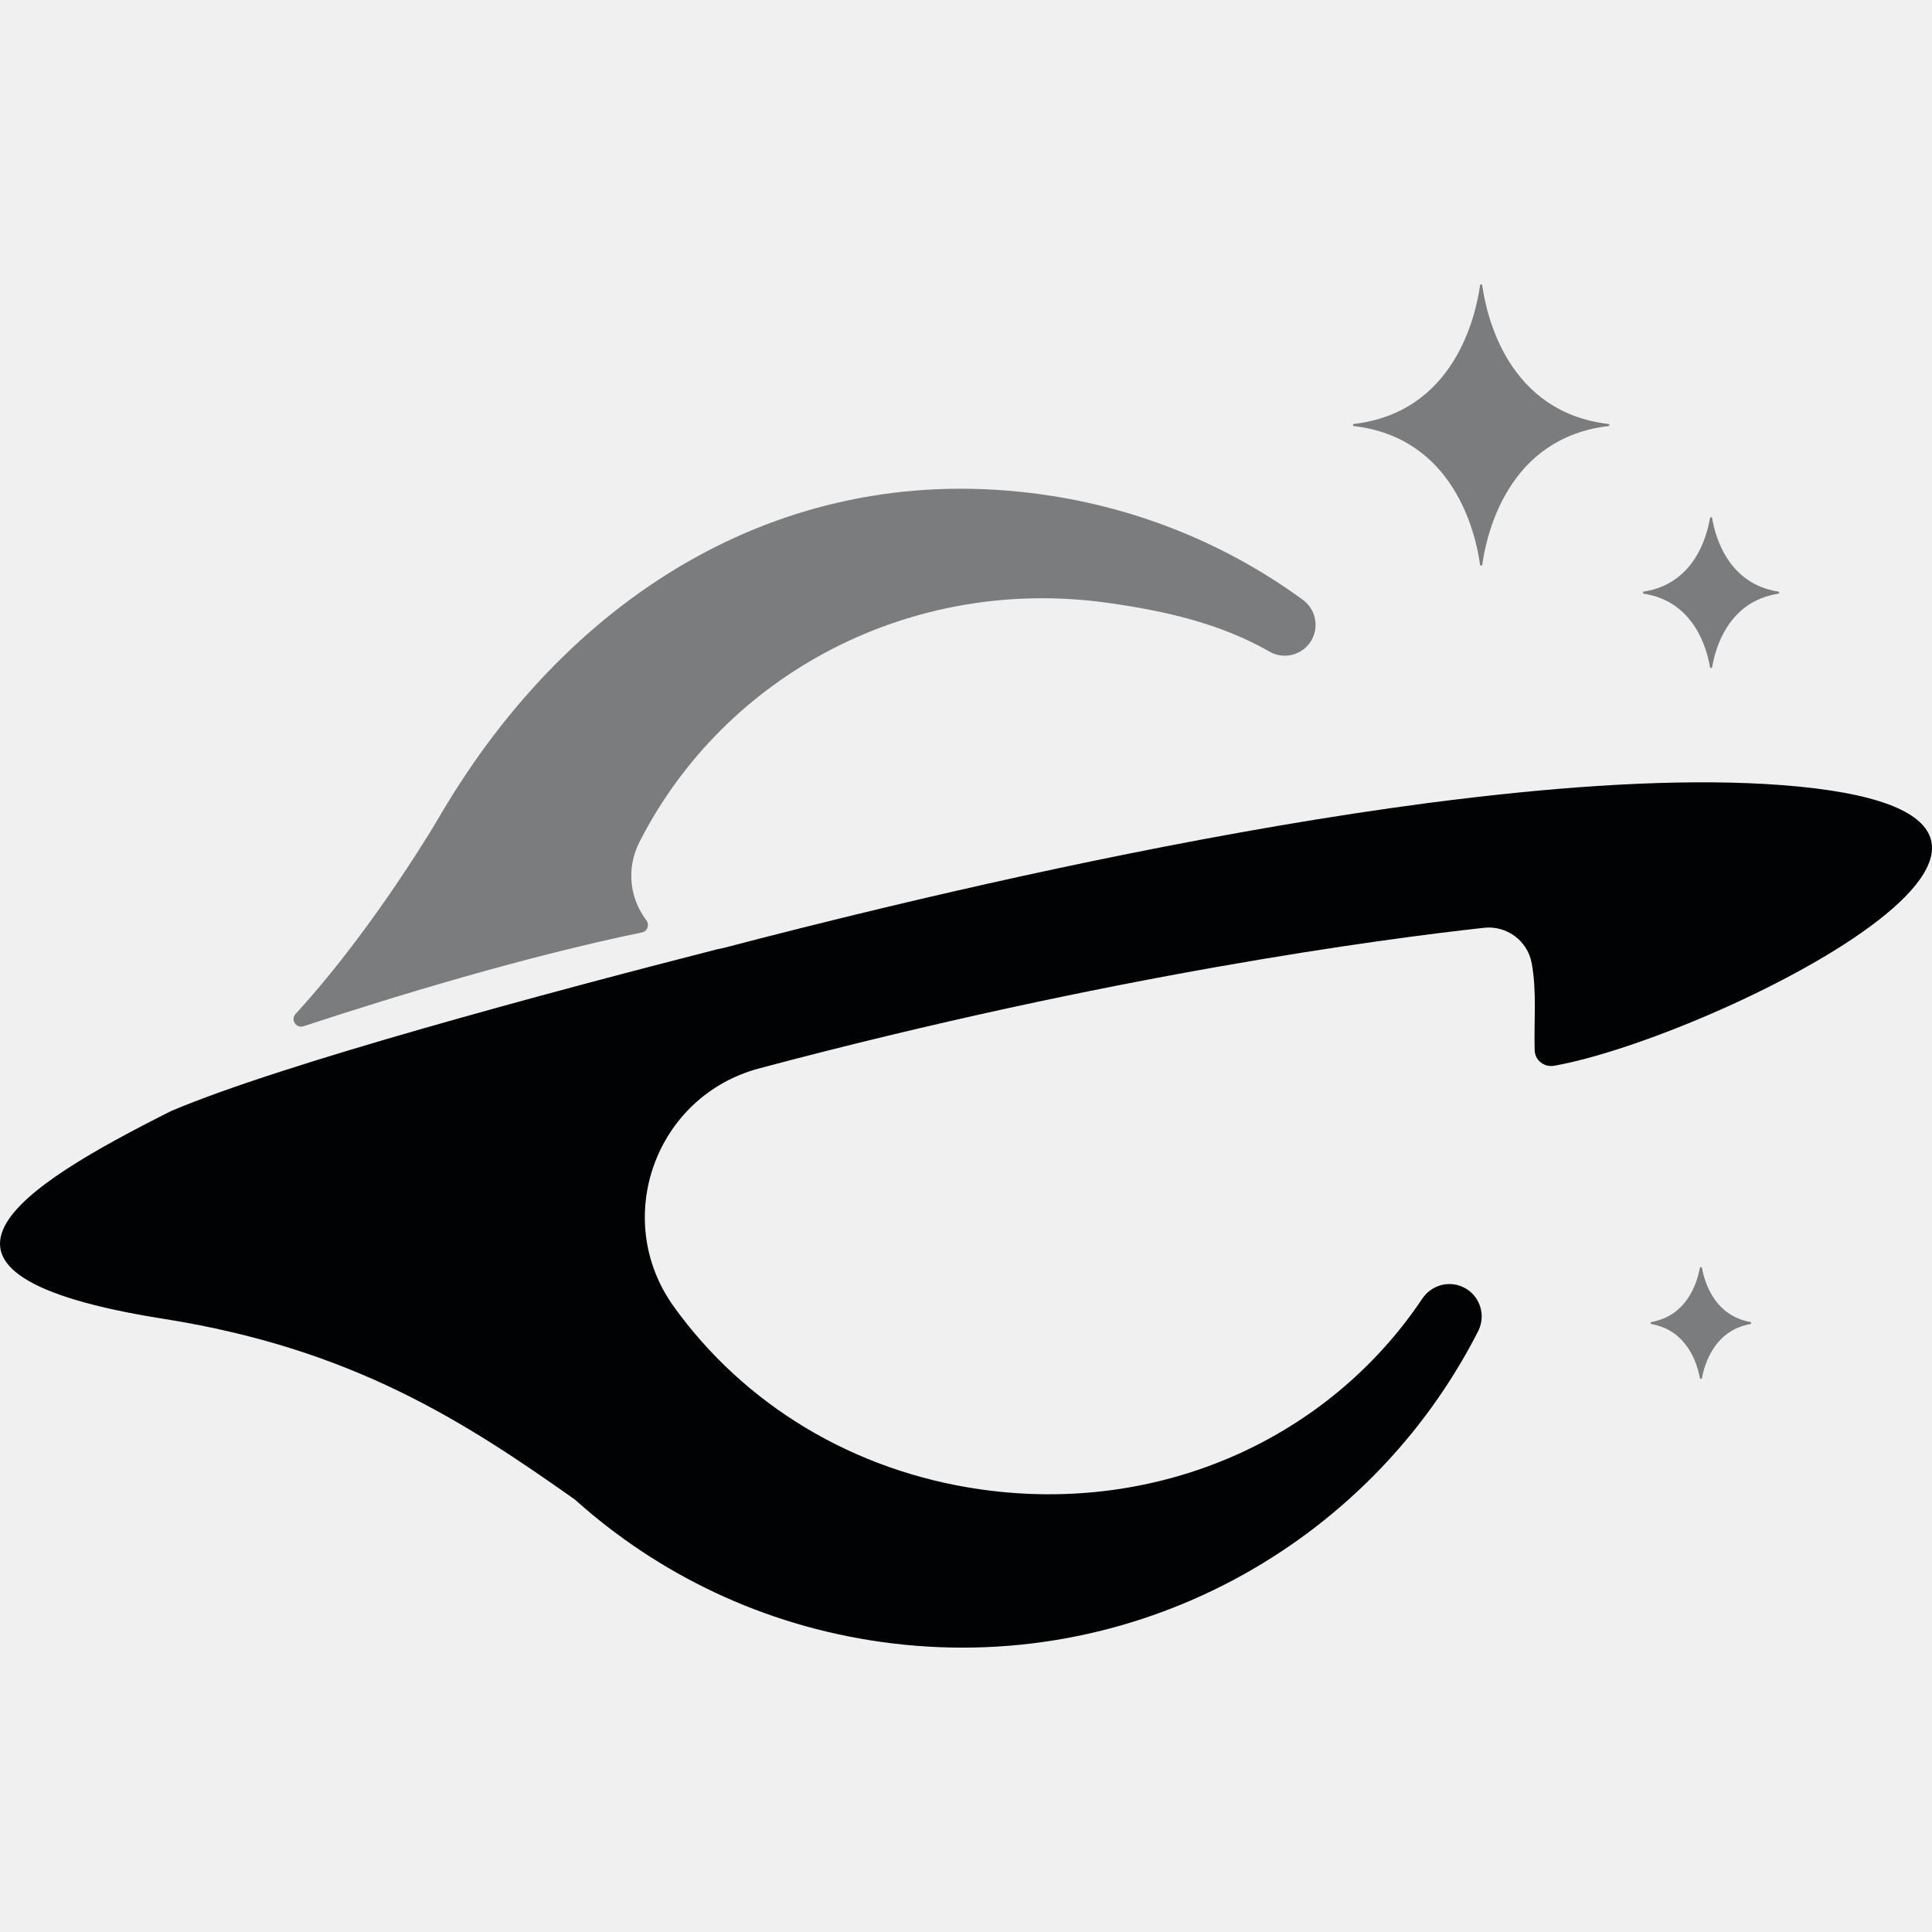
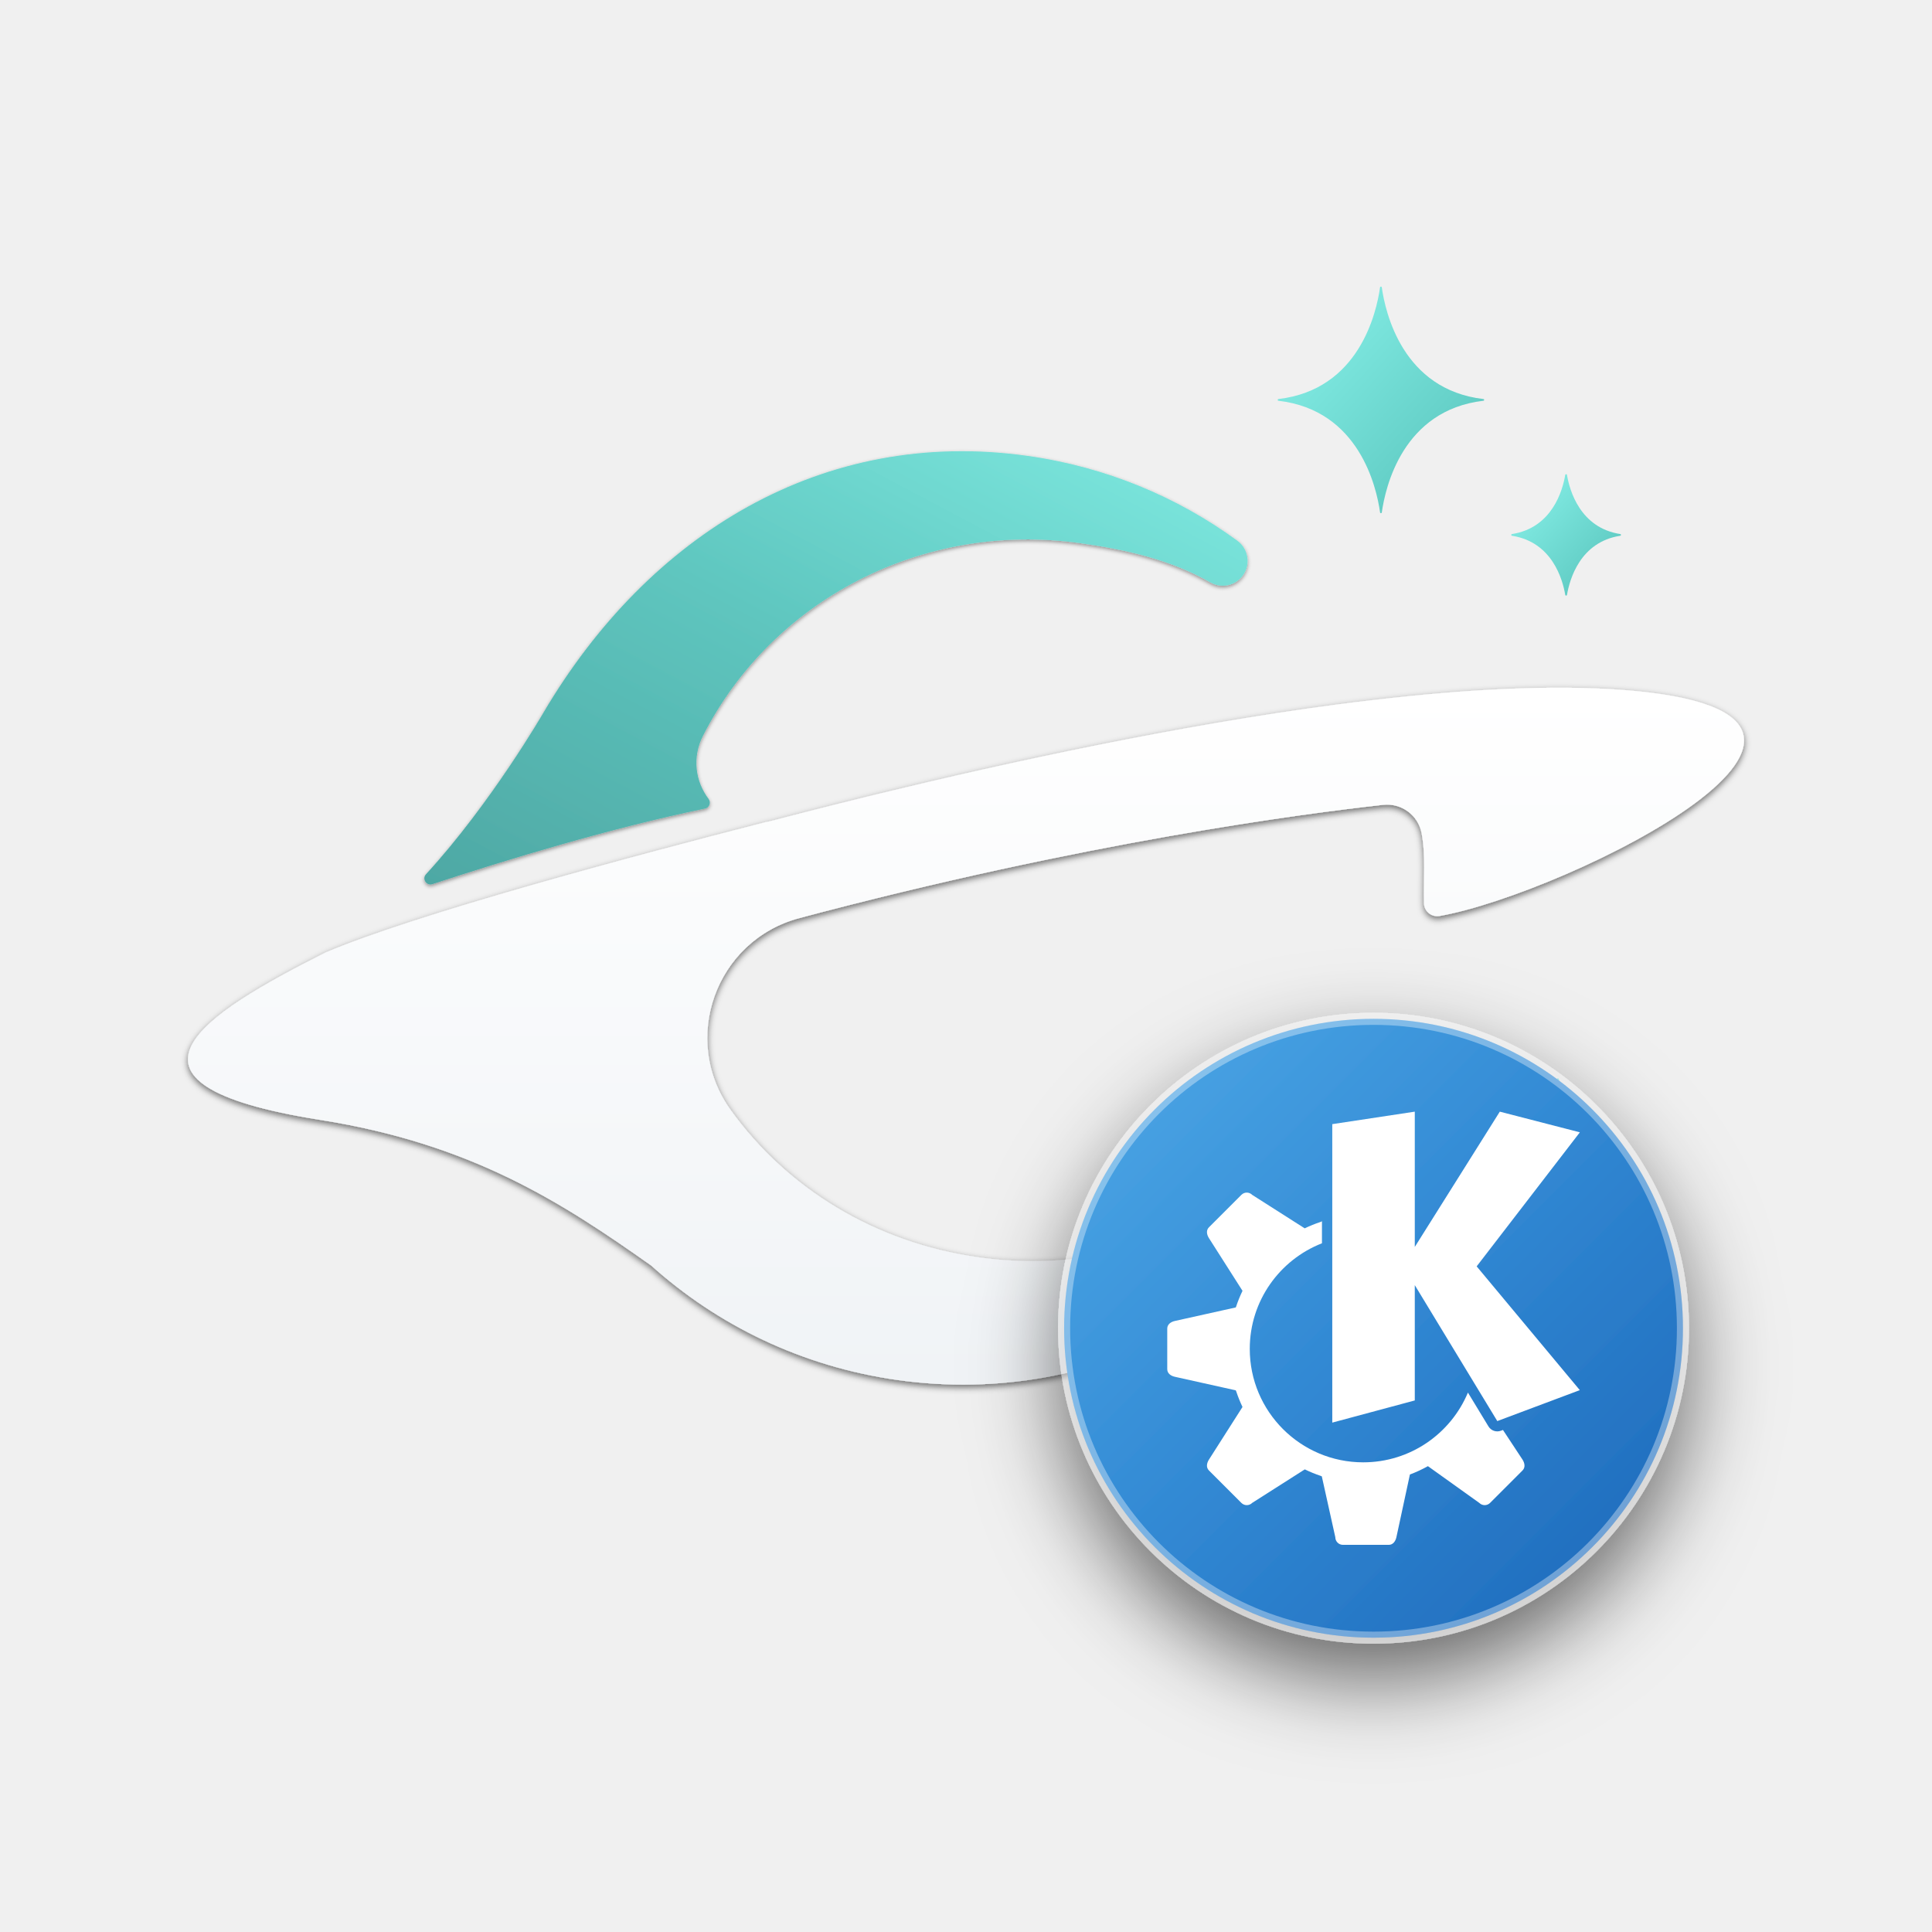
- <svg xmlns="http://www.w3.org/2000/svg" id="Layer_2" data-name="Layer 2" viewBox="0 0 128 128" version="1.1" width="128" height="128">
-   <defs id="defs1">
-     <style id="style1">
-       .cls-1 {
-         fill: #fff;
-       }
- 
-       .cls-2 {
-         fill: #6ae5e1;
-       }
- 
-       .cls-3 {
-         fill: #3b4656;
-       }
-     </style>
+ <svg xmlns="http://www.w3.org/2000/svg" viewBox="0 0 128 128" width="128" height="128">
+   <defs>
+     <filter id="whiteShadow" x="-20%" y="-20%" width="140%" height="140%">
+       <feDropShadow dx="0" dy="2.5" stdDeviation="3" flood-color="#000000" flood-opacity="0.55" />
+     </filter>
+     <filter id="tealShadow" x="-20%" y="-20%" width="140%" height="140%">
+       <feDropShadow dx="0" dy="1.5" stdDeviation="2" flood-color="#000000" flood-opacity="0.4" />
+     </filter>
+     <filter id="badgeShadow" x="-30%" y="-30%" width="160%" height="160%">
+       <feDropShadow dx="0" dy="2.5" stdDeviation="3" flood-color="#000000" flood-opacity="0.6" />
+     </filter>
+     <linearGradient id="tealGrad" x1="0%" y1="100%" x2="100%" y2="0%">
+       <stop offset="0%" stop-color="#4ea8a4" />
+       <stop offset="50%" stop-color="#5ec5be" />
+       <stop offset="100%" stop-color="#7feae1" />
+     </linearGradient>
+     <linearGradient id="whiteGrad" x1="0%" y1="0%" x2="0%" y2="100%">
+       <stop offset="0%" stop-color="#ffffff" />
+       <stop offset="100%" stop-color="#f0f3f6" />
+     </linearGradient>
+     <linearGradient id="starGrad" x1="0%" y1="0%" x2="100%" y2="100%">
+       <stop offset="0%" stop-color="#8bf4ec" />
+       <stop offset="100%" stop-color="#55c1b9" />
+     </linearGradient>
+     <linearGradient id="kdeBlueGrad" x1="0%" y1="0%" x2="100%" y2="100%">
+       <stop offset="0%" stop-color="#4faae8" />
+       <stop offset="50%" stop-color="#3188d3" />
+       <stop offset="100%" stop-color="#1c66b8" />
+     </linearGradient>
  </defs>
-   <g id="dark-4" transform="matrix(0.08939103,0,0,0.08939103,-3.899948e-4,18.83944)">
-     <path class="cls-2" d="m 475.79,480.32 c -86.73,17.9 -182.84,47.16 -250.83,69.53 -5.5,1.81 -9.8,-4.87 -5.89,-9.13 60.07,-65.44 108.05,-148.67 108.05,-148.67 96.79,-164.04 256.76,-262.84 445.51,-236.29 72.29,10.17 137.85,37.79 192.94,78.01 11.05,8.07 12.75,23.9 3.52,34 -4.45,4.87 -10.63,7.45 -16.89,7.45 -3.82,0 -7.66,-0.96 -11.16,-2.96 C 905.11,251.68 864.76,242.2 821.3,236.08 674.89,215.49 537.25,289.19 474.05,413.1 c -10.51,20.6 -6.82,42.54 5.03,58.29 2.5,3.32 0.78,8.1 -3.29,8.94 z" id="path1" style="fill:#7b7c7d;fill-opacity:1" />
-     <path class="cls-3" d="m 1151.76,579.16 c -7.27,1.28 -14.11,-4.09 -14.33,-11.48 -0.63,-21.91 1.71,-43.51 -2.22,-64.64 -3.08,-16.6 -18.52,-27.99 -35.31,-26.16 l -0.57,0.07 c -73,8.06 -275.36,34.58 -536.62,104.13 -77.07,20.51 -109.86,111.75 -63.34,176.52 51.67,71.96 132.35,122.14 228.17,135.62 132.09,18.58 257.01,-37.58 326.59,-141.44 6.04,-9.03 17.25,-13.06 27.57,-9.65 10.22,3.37 16.47,12.84 16.47,22.82 0,3.66 -0.84,7.38 -2.63,10.9 -80.84,158.87 -256.15,256.54 -442.55,230.31 -87.67,-12.33 -165.46,-50.36 -226.74,-105.39 -0.05,-0.04 -0.11,-0.09 -0.17,-0.13 C 344.72,843.18 261.73,788.92 121.54,766.76 -88.91,733.49 14.95,668.95 126.72,612.74 c 82.29,-35.04 281.44,-88.35 405.1,-120 1.75,-0.29 3.52,-0.67 5.29,-1.13 16.96,-4.44 35.79,-9.29 56.17,-14.41 11.83,-2.95 21.61,-5.37 28.86,-7.16 1.02,-0.25 1.98,-0.49 2.89,-0.71 3.47,-0.85 6.21,-1.52 8.16,-1.99 0.31,-0.08 0.63,-0.16 0.95,-0.24 0.3,-0.07 0.58,-0.14 0.82,-0.2 0.22,-0.05 0.44,-0.1 0.66,-0.16 0.16,-0.04 0.33,-0.08 0.5,-0.12 0.11,-0.03 0.22,-0.05 0.34,-0.08 0.13,-0.03 0.19,-0.05 0.19,-0.05 118.77,-28.85 275.31,-62.84 421.88,-82.11 11.37,-1.49 22.68,-2.86 33.89,-4.16 83.78,-9.75 162.97,-14.06 228.32,-9.08 284.26,21.75 -52.61,187.49 -168.98,208.02 z" id="path2" style="fill:#010203;fill-opacity:1" />
-     <path class="cls-2" d="m 1096.96,0.7 c -3.27,23.29 -19.27,94.08 -93.49,102.76 -0.95,0.11 -0.95,1.47 0,1.58 74.22,8.68 90.24,79.48 93.51,102.76 0.13,0.93 1.47,0.93 1.6,0 3.27,-23.29 19.27,-94.08 93.49,-102.76 0.95,-0.11 0.95,-1.47 0,-1.58 -74.22,-8.68 -90.24,-79.48 -93.51,-102.76 -0.13,-0.93 -1.47,-0.93 -1.6,0 z" id="path3" style="fill:#7b7c7d;fill-opacity:1" />
-     <path class="cls-2" d="m 1267.37,173.28 c -2.44,14.41 -12.09,48.65 -49,54.42 -0.92,0.14 -0.92,1.43 0,1.57 36.91,5.77 46.57,40.02 49.01,54.42 0.15,0.89 1.44,0.89 1.59,0 2.44,-14.41 12.09,-48.65 49,-54.42 0.92,-0.14 0.92,-1.43 0,-1.57 -36.91,-5.77 -46.57,-40.02 -49.01,-54.42 -0.15,-0.89 -1.44,-0.89 -1.59,0 z" id="path4" style="fill:#7b7c7d;fill-opacity:1" />
-     <path class="cls-2" d="m 1259.85,729.09 c -2.11,11.28 -9.63,35.23 -35.8,39.95 -0.89,0.16 -0.89,1.4 0,1.56 26.17,4.72 33.7,28.66 35.81,39.95 0.16,0.88 1.42,0.88 1.59,0 2.11,-11.28 9.63,-35.23 35.8,-39.95 0.89,-0.16 0.89,-1.4 0,-1.56 -26.17,-4.72 -33.7,-28.66 -35.81,-39.95 -0.16,-0.88 -1.42,-0.88 -1.59,0 z" id="path5" style="fill:#7b7c7d;fill-opacity:1" />
+   <g transform="matrix(0.072,0,0,0.072,12.4509,18.988)">
+     <path filter="url(#whiteShadow)" fill="url(#whiteGrad)" d="m1151.76,579.16c-7.27,1.28-14.11-4.09-14.33-11.48-.63-21.91 1.71-43.51-2.22-64.64-3.08-16.6-18.52-27.99-35.31-26.16l-.57.07c-73,8.06-275.36,34.58-536.62,104.13-77.07,20.51-109.86,111.75-63.34,176.52 51.67,71.96 132.35,122.14 228.17,135.62 132.09,18.58 257.01-37.58 326.59-141.44 6.04-9.03 17.25-13.06 27.57-9.65 10.22,3.37 16.47,12.84 16.47,22.82 0,3.66-.84,7.38-2.63,10.9-80.84,158.87-256.15,256.54-442.55,230.31-87.67-12.33-165.46-50.36-226.74-105.39-.05-.04-.11-.09-.17-.13C344.72,843.18 261.73,788.92 121.54,766.76-88.91,733.49 14.95,668.95 126.72,612.74c82.29-35.04 281.44-88.35 405.1-120 1.75-.29 3.52-.67 5.29-1.13 16.96-4.44 35.79-9.29 56.17-14.41 11.83-2.95 21.61-5.37 28.86-7.16 1.02-.25 1.98-.49 2.89-.71 3.47-.85 6.21-1.52 8.16-1.99.31-.08.63-.16.95-.24.3-.07.58-.14.82-.2.22-.05.44-.1.66-.16.16-.04.33-.08.5-.12.11-.03.22-.05.34-.08.13-.03.19-.05.19-.05 118.77-28.85 275.31-62.84 421.88-82.11 11.37-1.49 22.68-2.86 33.89-4.16 83.78-9.75 162.97-14.06 228.32-9.08 284.26,21.75-52.61,187.49-168.98,208.02z" />
+     <path filter="url(#tealShadow)" fill="url(#tealGrad)" d="m475.79,480.32c-86.73,17.9-182.84,47.16-250.83,69.53-5.5,1.81-9.8-4.87-5.89-9.13 60.07-65.44 108.05-148.67 108.05-148.67 96.79-164.04 256.76-262.84 445.51-236.29 72.29,10.17 137.85,37.79 192.94,78.01 11.05,8.07 12.75,23.9 3.52,34-4.45,4.87-10.63,7.45-16.89,7.45-3.82,0-7.66-.96-11.16-2.96-35.93-20.58-76.28-30.06-119.74-36.18-146.41-20.59-284.05,53.11-347.25,177.02-10.51,20.6-6.82,42.54 5.03,58.29 2.5,3.32.78,8.1-3.29,8.94z" />
+     <path fill="url(#starGrad)" d="m1096.96,.7c-3.27,23.29-19.27,94.08-93.49,102.76-.95.11-.95,1.47,0,1.58 74.22,8.68 90.24,79.48 93.51,102.76.13.93,1.47.93,1.6,0 3.27-23.29 19.27-94.08 93.49-102.76.95-.11.95-1.47,0-1.58-74.22-8.68-90.24-79.48-93.51-102.76-.13-.93-1.47-.93-1.6,0z" />
+     <path fill="url(#starGrad)" d="m1267.37,173.28c-2.44,14.41-12.09,48.65-49,54.42-.92.14-.92,1.43,0,1.57 36.91,5.77 46.57,40.02 49.01,54.42.15.89,1.44.89,1.59,0 2.44-14.41 12.09-48.65 49-54.42.92-.14.92-1.43,0-1.57-36.91-5.77-46.57-40.02-49.01-54.42-.15-.89-1.44-.89-1.59,0z" />
+     <path fill="url(#starGrad)" d="m1259.85,729.09c-2.11,11.28-9.63,35.23-35.8,39.95-.89.16-.89,1.4,0,1.56 26.17,4.72 33.7,28.66 35.81,39.95.16.88,1.42.88,1.59,0 2.11-11.28 9.63-35.23 35.8-39.95.89-.16.89-1.4,0-1.56-26.17-4.72-33.7-28.66-35.81-39.95-.16-.88-1.42-.88-1.59,0z" />
+   </g>
+   <g filter="url(#badgeShadow)">
+     <circle cx="91" cy="88" r="20.5" fill="url(#kdeBlueGrad)" stroke="#ffffff" stroke-opacity="0.35" stroke-width="0.8" />
+     <path fill="#ffffff" d="m 36,11 -8,1.211 v 28.938 L 36,39 V 27.82 l 8,13.18 8,-3 -10,-12 L 52.004,13.004 44.242,11 36,24.117 Z m -16.289,7.848 c -0.189,0 -0.378,0.074 -0.523,0.219 l -3.145,3.145 c -0.29,0.29 -0.22,0.705 0,1.051 l 3.254,5.109 c -0.241,0.5 -0.45,1.016 -0.625,1.543 -0.008,0.023 -0.02,0.044 -0.027,0.066 l -5.902,1.312 C 12.342,31.382 12,31.625 12,32.035 v 1.965 1.965 c 0,0.41 0.342,0.653 0.742,0.742 l 5.902,1.312 c 0.013,0.039 0.034,0.075 0.047,0.113 0.17,0.512 0.373,1.013 0.605,1.5 l -3.254,5.105 c -0.22,0.346 -0.29,0.761 0,1.051 l 3.145,3.145 c 0.29,0.29 0.757,0.29 1.047,0 l 5.102,-3.25 c 0.502,0.244 1.018,0.455 1.547,0.633 0.035,0.012 0.067,0.031 0.102,0.043 l 1.309,5.898 C 28.293,52.668 28.625,53 29.035,53 h 4.441 c 0.41,0 0.653,-0.342 0.742,-0.742 l 1.309,-6.078 c 0.601,-0.226 1.185,-0.496 1.746,-0.809 l 4.98,3.562 c 0.29,0.29 0.757,0.29 1.047,0 l 3.145,-3.145 c 0.29,-0.29 0.22,-0.705 0,-1.051 l -1.895,-2.875 -0.199,0.074 c -0.451,0.169 -0.958,-0.006 -1.207,-0.418 l -1.992,-3.281 C 39.492,42.209 35.572,45 31,45 c -6.075,0 -11,-4.925 -11,-11 0,-4.662 2.906,-8.637 7,-10.238 v -2.191 l -0.016,0.07 c -0.044,0.015 -0.085,0.039 -0.129,0.055 -0.522,0.173 -1.032,0.379 -1.527,0.617 l -5.094,-3.246 c -0.145,-0.145 -0.334,-0.219 -0.523,-0.219 z" transform="matrix(0.683333,0,0,0.683333,69.1333,66.1333)" />
  </g>
</svg>
